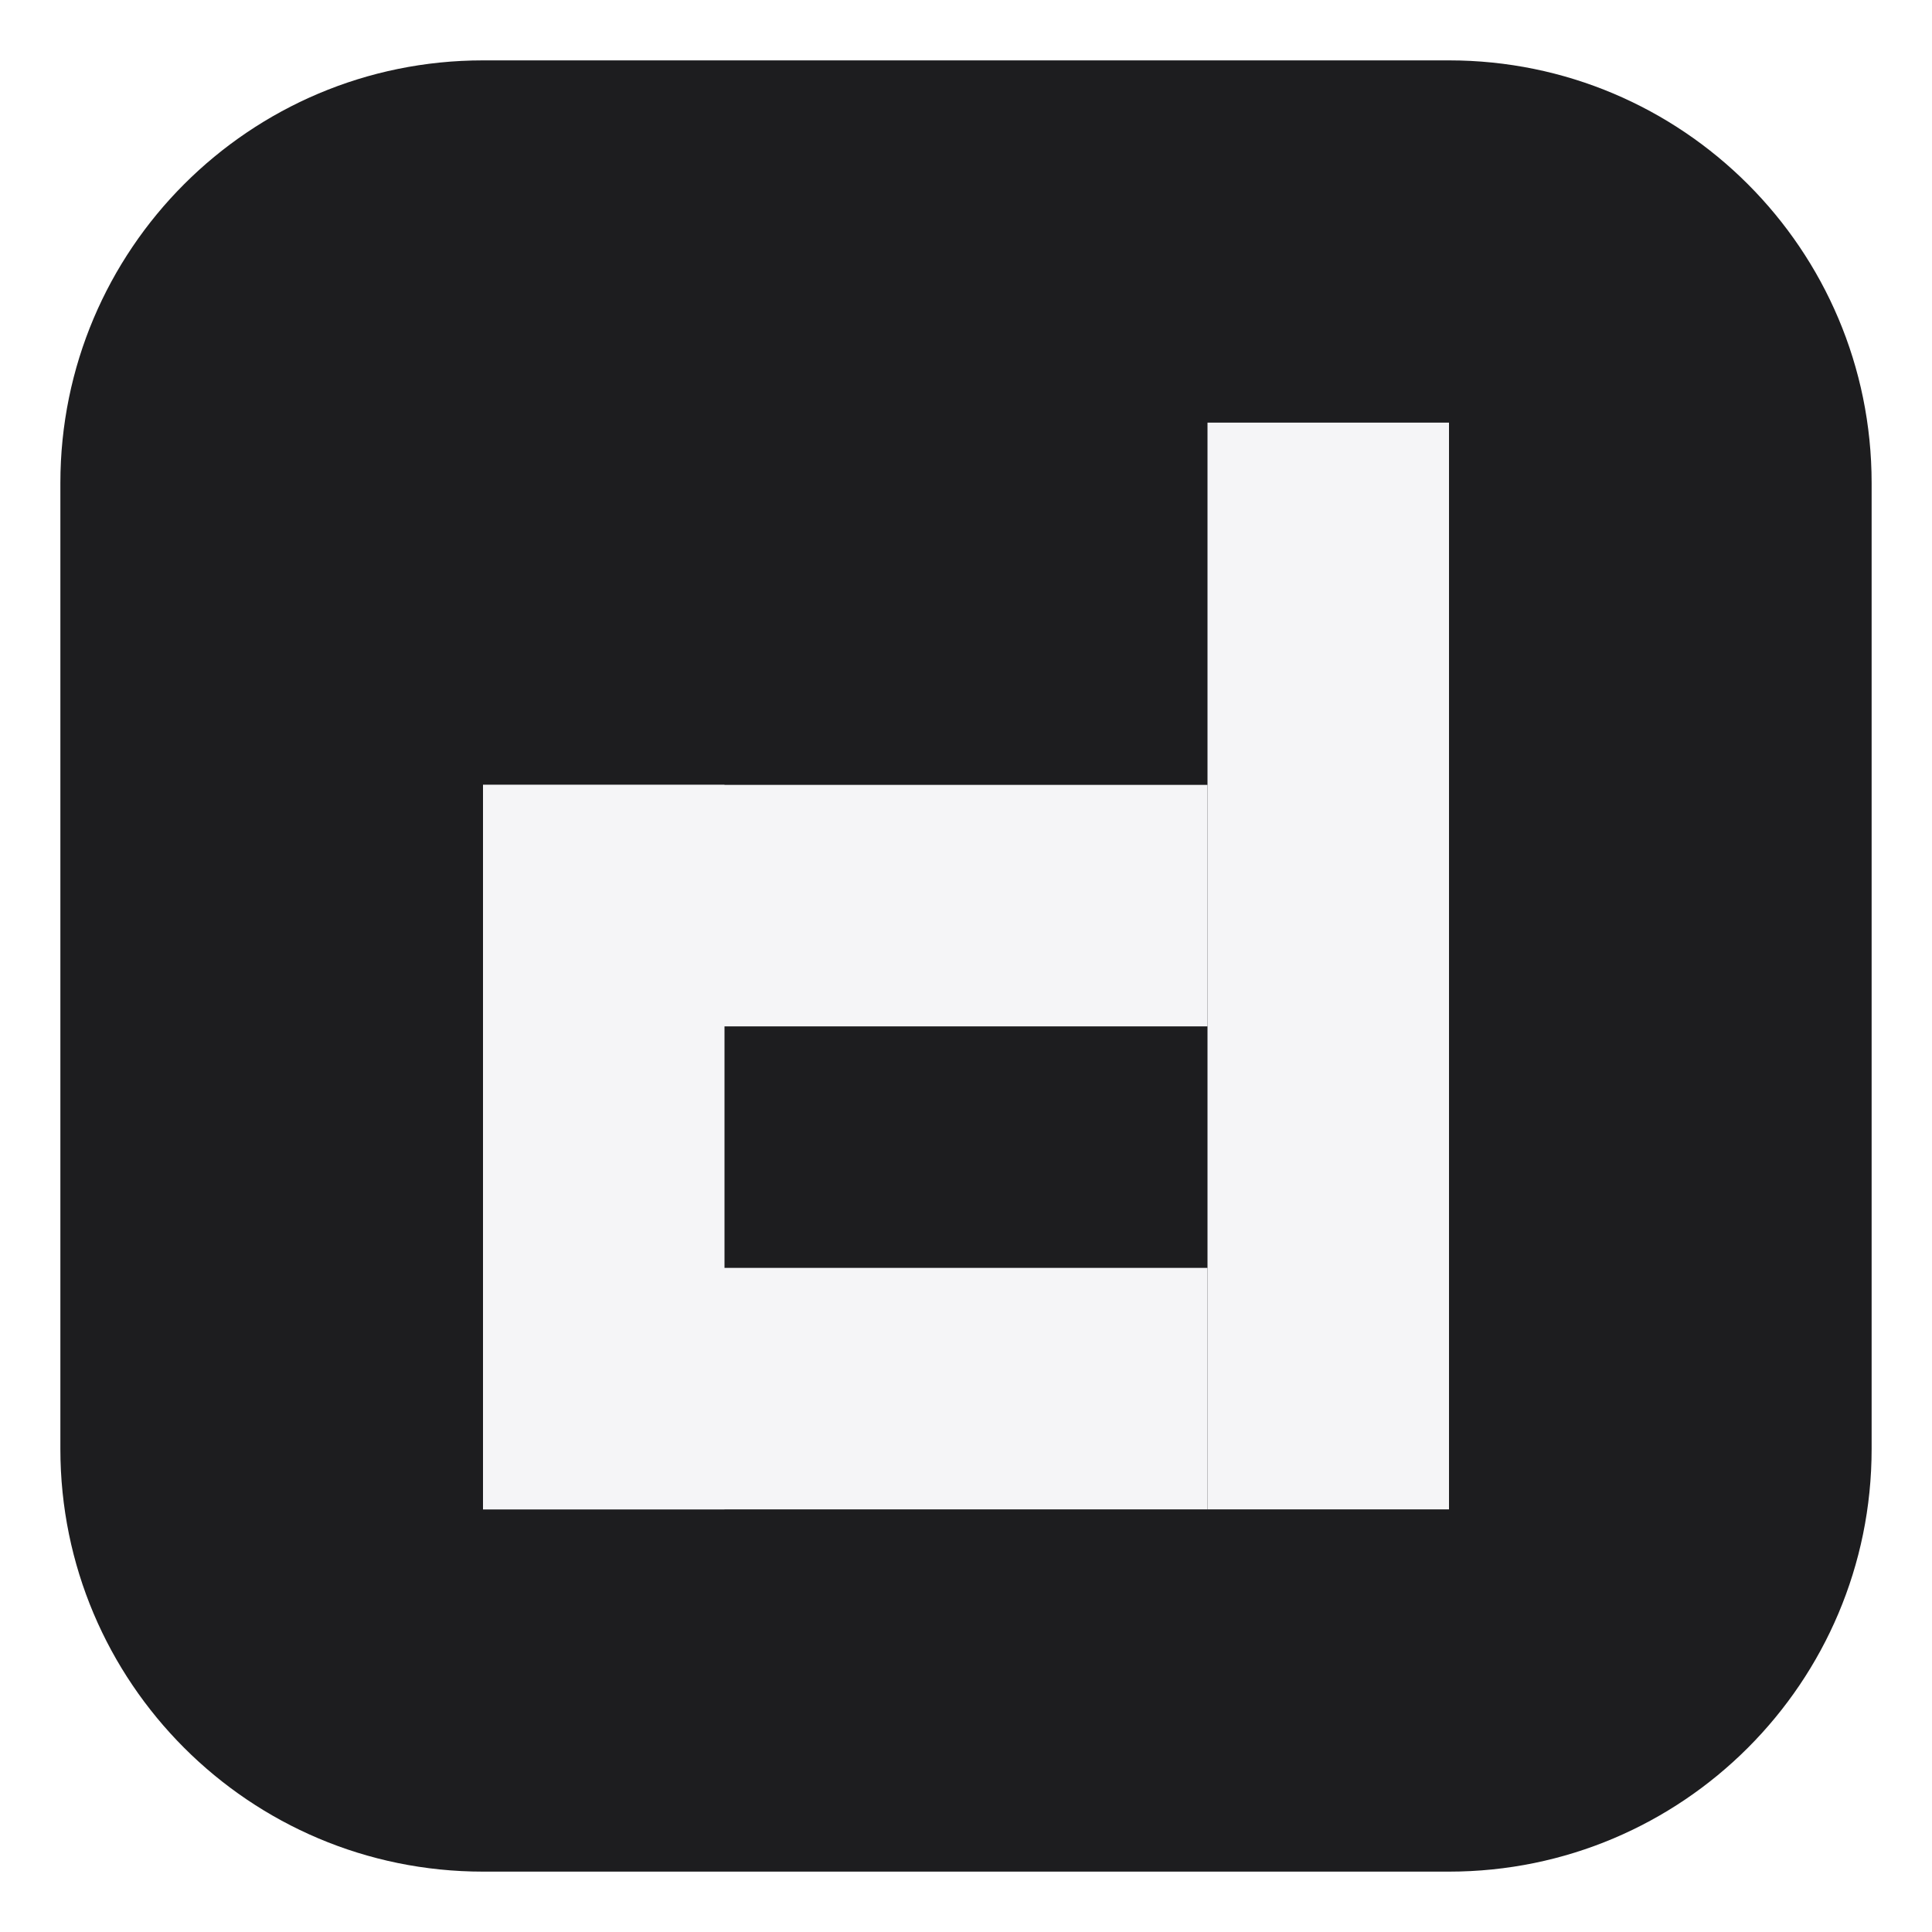
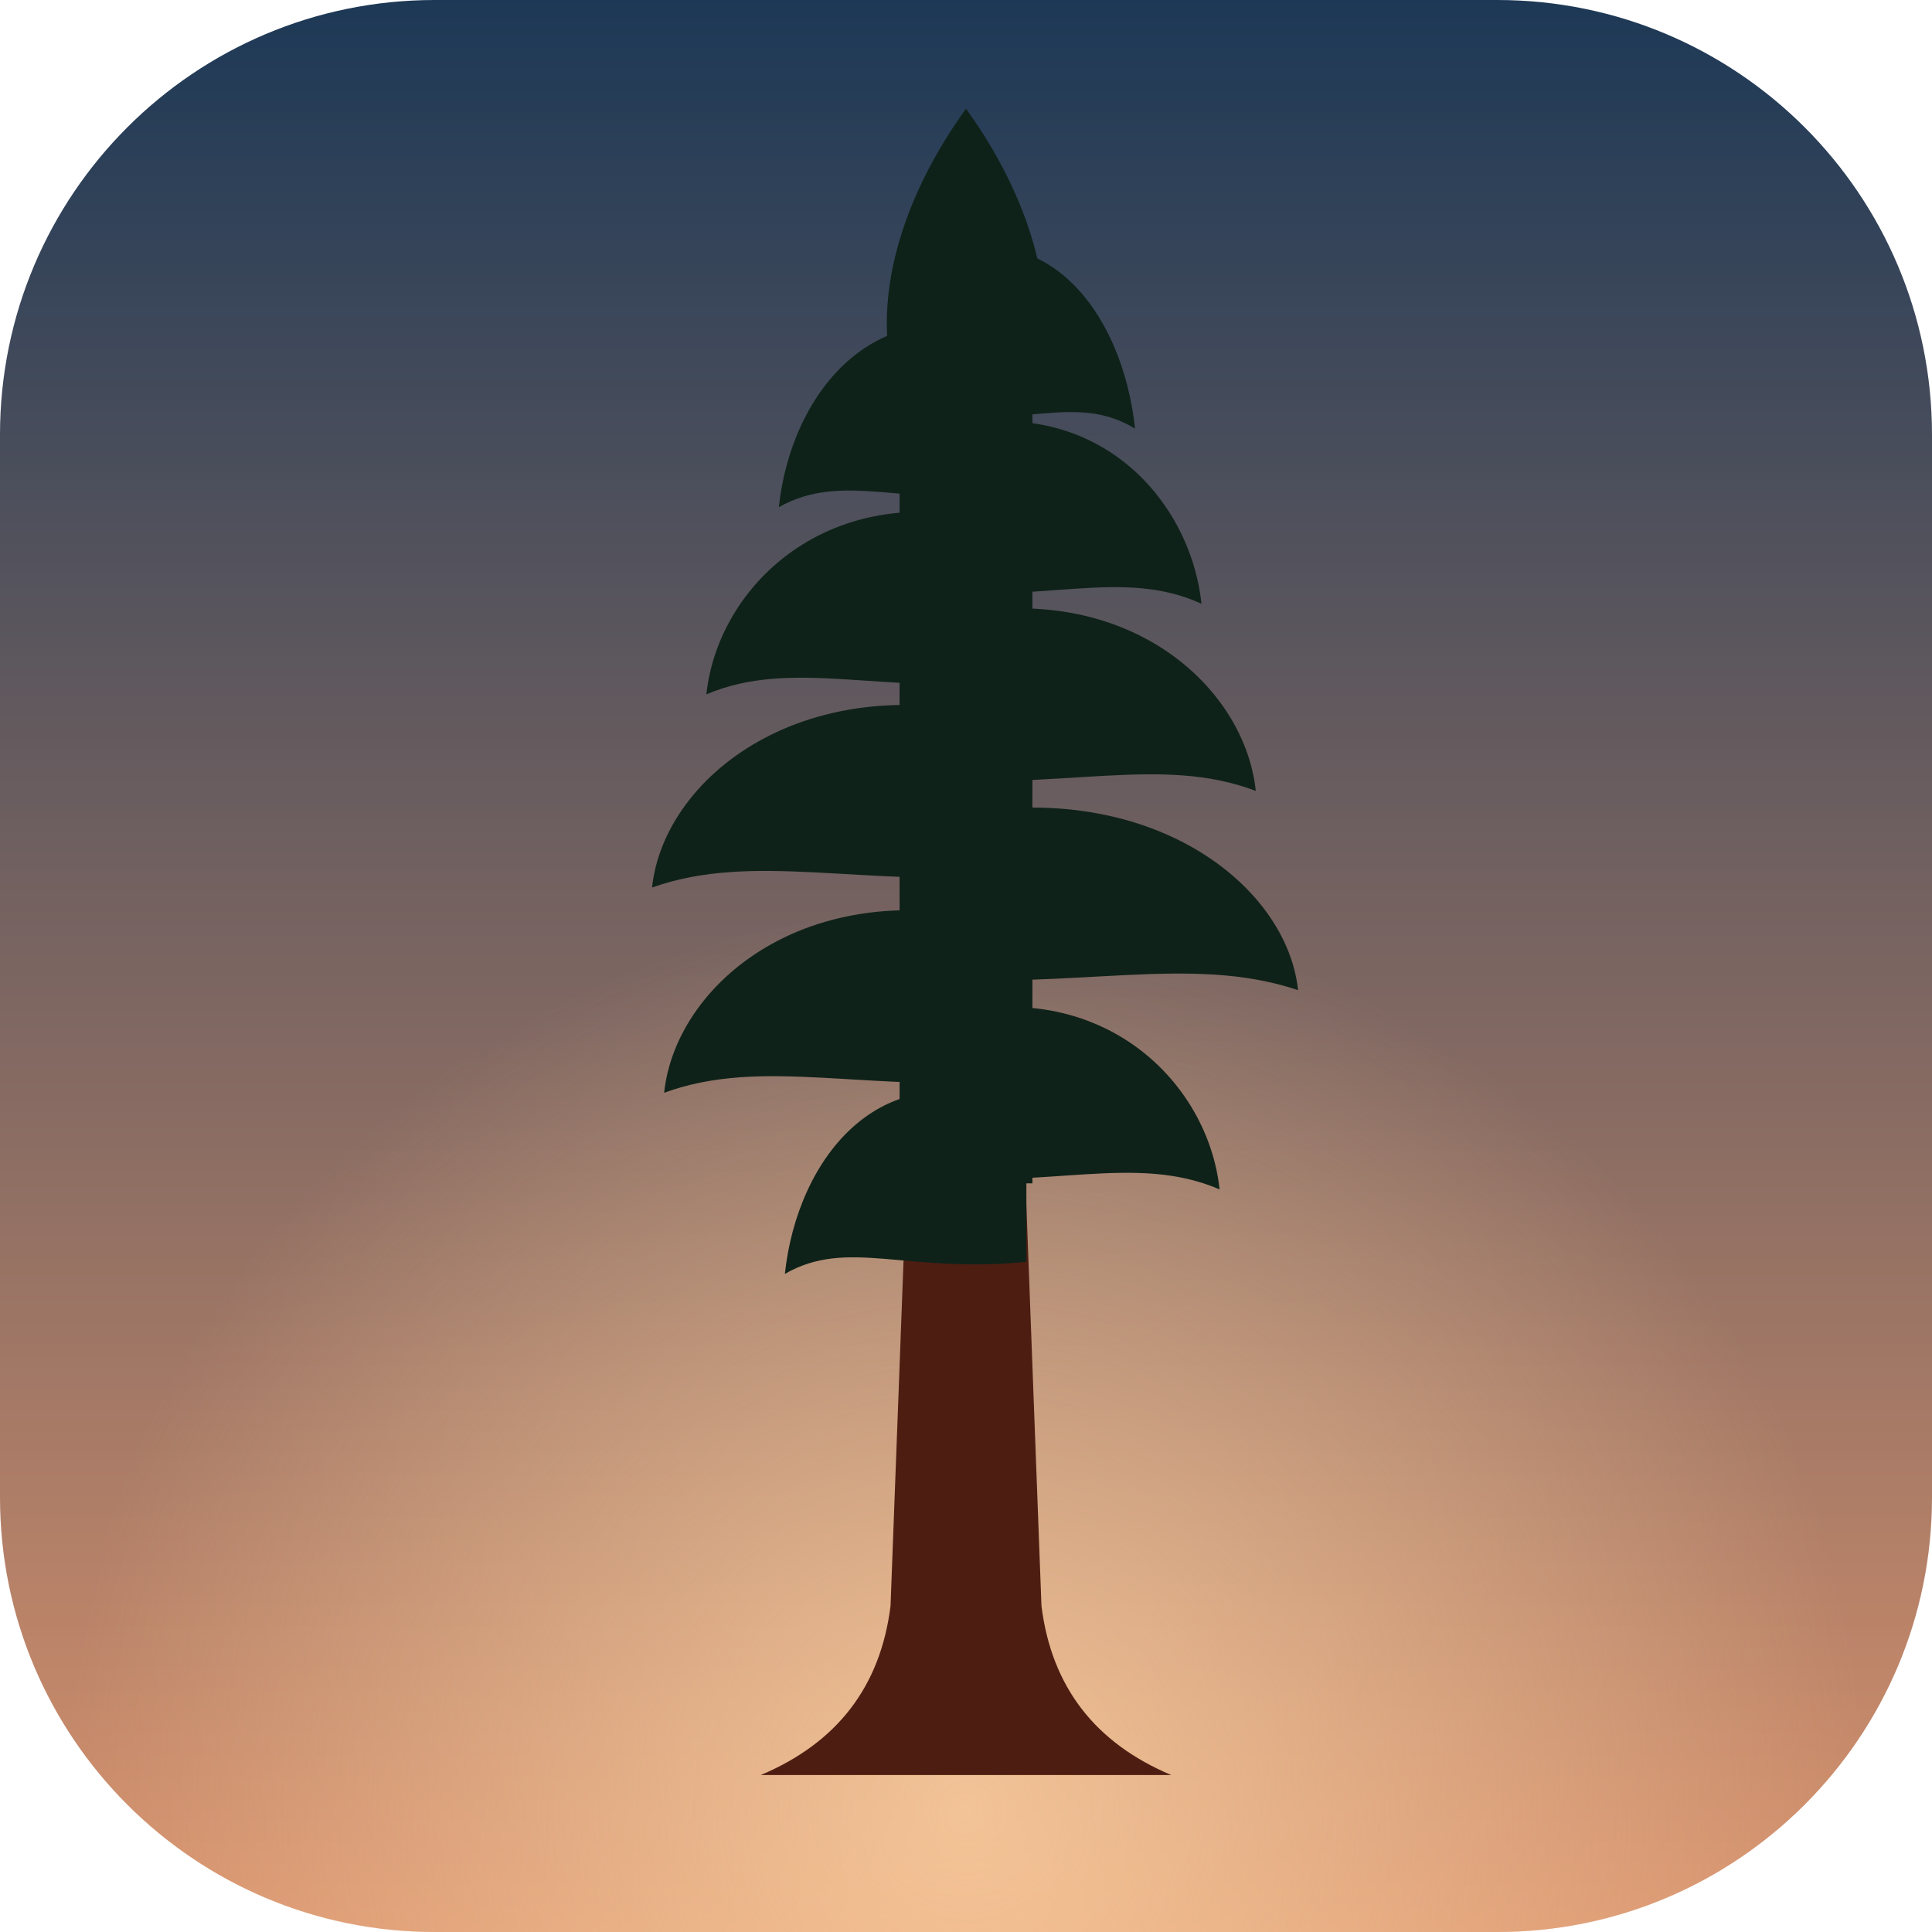
<svg xmlns="http://www.w3.org/2000/svg" width="32" height="32" viewBox="0 0 32 32">
-   <rect x="1" y="1" width="30" height="30" rx="7" fill="#1d1d1f" />
-   <g fill="#f5f5f7">
-     <rect x="20" y="7" width="4" height="18" />
-     <rect x="8" y="13" width="12" height="4" />
-     <rect x="8" y="13" width="4" height="12" />
-     <rect x="8" y="21" width="12" height="4" />
+   <defs>
+     <linearGradient id="sky" x1="0" y1="0" x2="0" y2="1">
+       <stop offset="0" stop-color="#1c3856" />
+       <stop offset="1" stop-color="#d9926c" />
+     </linearGradient>
+     <radialGradient id="sun" cx="16" cy="30" r="15" gradientUnits="userSpaceOnUse">
+       <stop offset="0" stop-color="#ffd6a6" stop-opacity=".75" />
+       <stop offset="1" stop-color="#ffd6a6" stop-opacity="0" />
+     </radialGradient>
+   </defs>
+   <rect width="32" height="32" rx="7.2" fill="url(#sky)" />
+   <rect width="32" height="32" rx="7.2" fill="url(#sun)" />
+   <path d="M15.3 12 L16.7 12 L17.25 26.6 Q17.5 28.6 19.4 29.4 L12.6 29.4 Q14.5 28.6 14.75 26.6 Z" fill="#4e1d12" />
+   <g fill="#0f2219">
+     <path d="M16 1.8 C17.3 3.6 17.7 5.6 16.9 7 L15.1 7 C14.3 5.6 14.7 3.6 16 1.8 Z" />
+     <path d="M15 4.4 C17.3 3.3 18.6 5.2 18.8 7.1 C17.82 6.5 16.91 7.1 15 6.9 Z" />
+     <path d="M17 5.7 C14.55 4.6 13.1 6.5 12.9 8.4 C13.97 7.8 14.98 8.4 17 8.2 Z" />
+     <path d="M15 7.3 C17.85 6.2 19.7 8.1 19.9 10 C18.59 9.4 17.3 10 15 9.8 Z" />
+     <path d="M17 8.8 C13.95 7.7 11.9 9.6 11.7 11.5 C13.13 10.9 14.56 11.5 17 11.3 Z" />
+     <path d="M15 10.4 C18.3 9.3 20.6 11.2 20.8 13.1 C19.22 12.5 17.61 13.1 15 12.9 Z" />
+     <path d="M17 12 C13.5 10.9 11 12.8 10.8 14.7 C12.5 14.1 14.25 14.7 17 14.5 Z" />
+     <path d="M15 13.7 C18.65 12.6 21.3 14.5 21.5 16.4 C19.71 15.8 17.86 16.4 15 16.2 Z" />
+     <path d="M17 15.4 C13.6 14.3 11.2 16.2 11 18.1 C12.64 17.5 14.32 18.1 17 17.9 Z" />
+     <path d="M15 17 C18 15.9 20 17.8 20.2 19.7 C18.8 19.1 17.4 19.7 15 19.5 Z" />
+     <path d="M17 18.4 C14.6 17.3 13.2 19.2 13 21.1 C14.04 20.5 15.02 21.1 17 20.9 Z" />
+     <path d="M14.9 6 L17.1 6 L17.1 19.6 L14.9 19.6 Z" />
  </g>
</svg>
